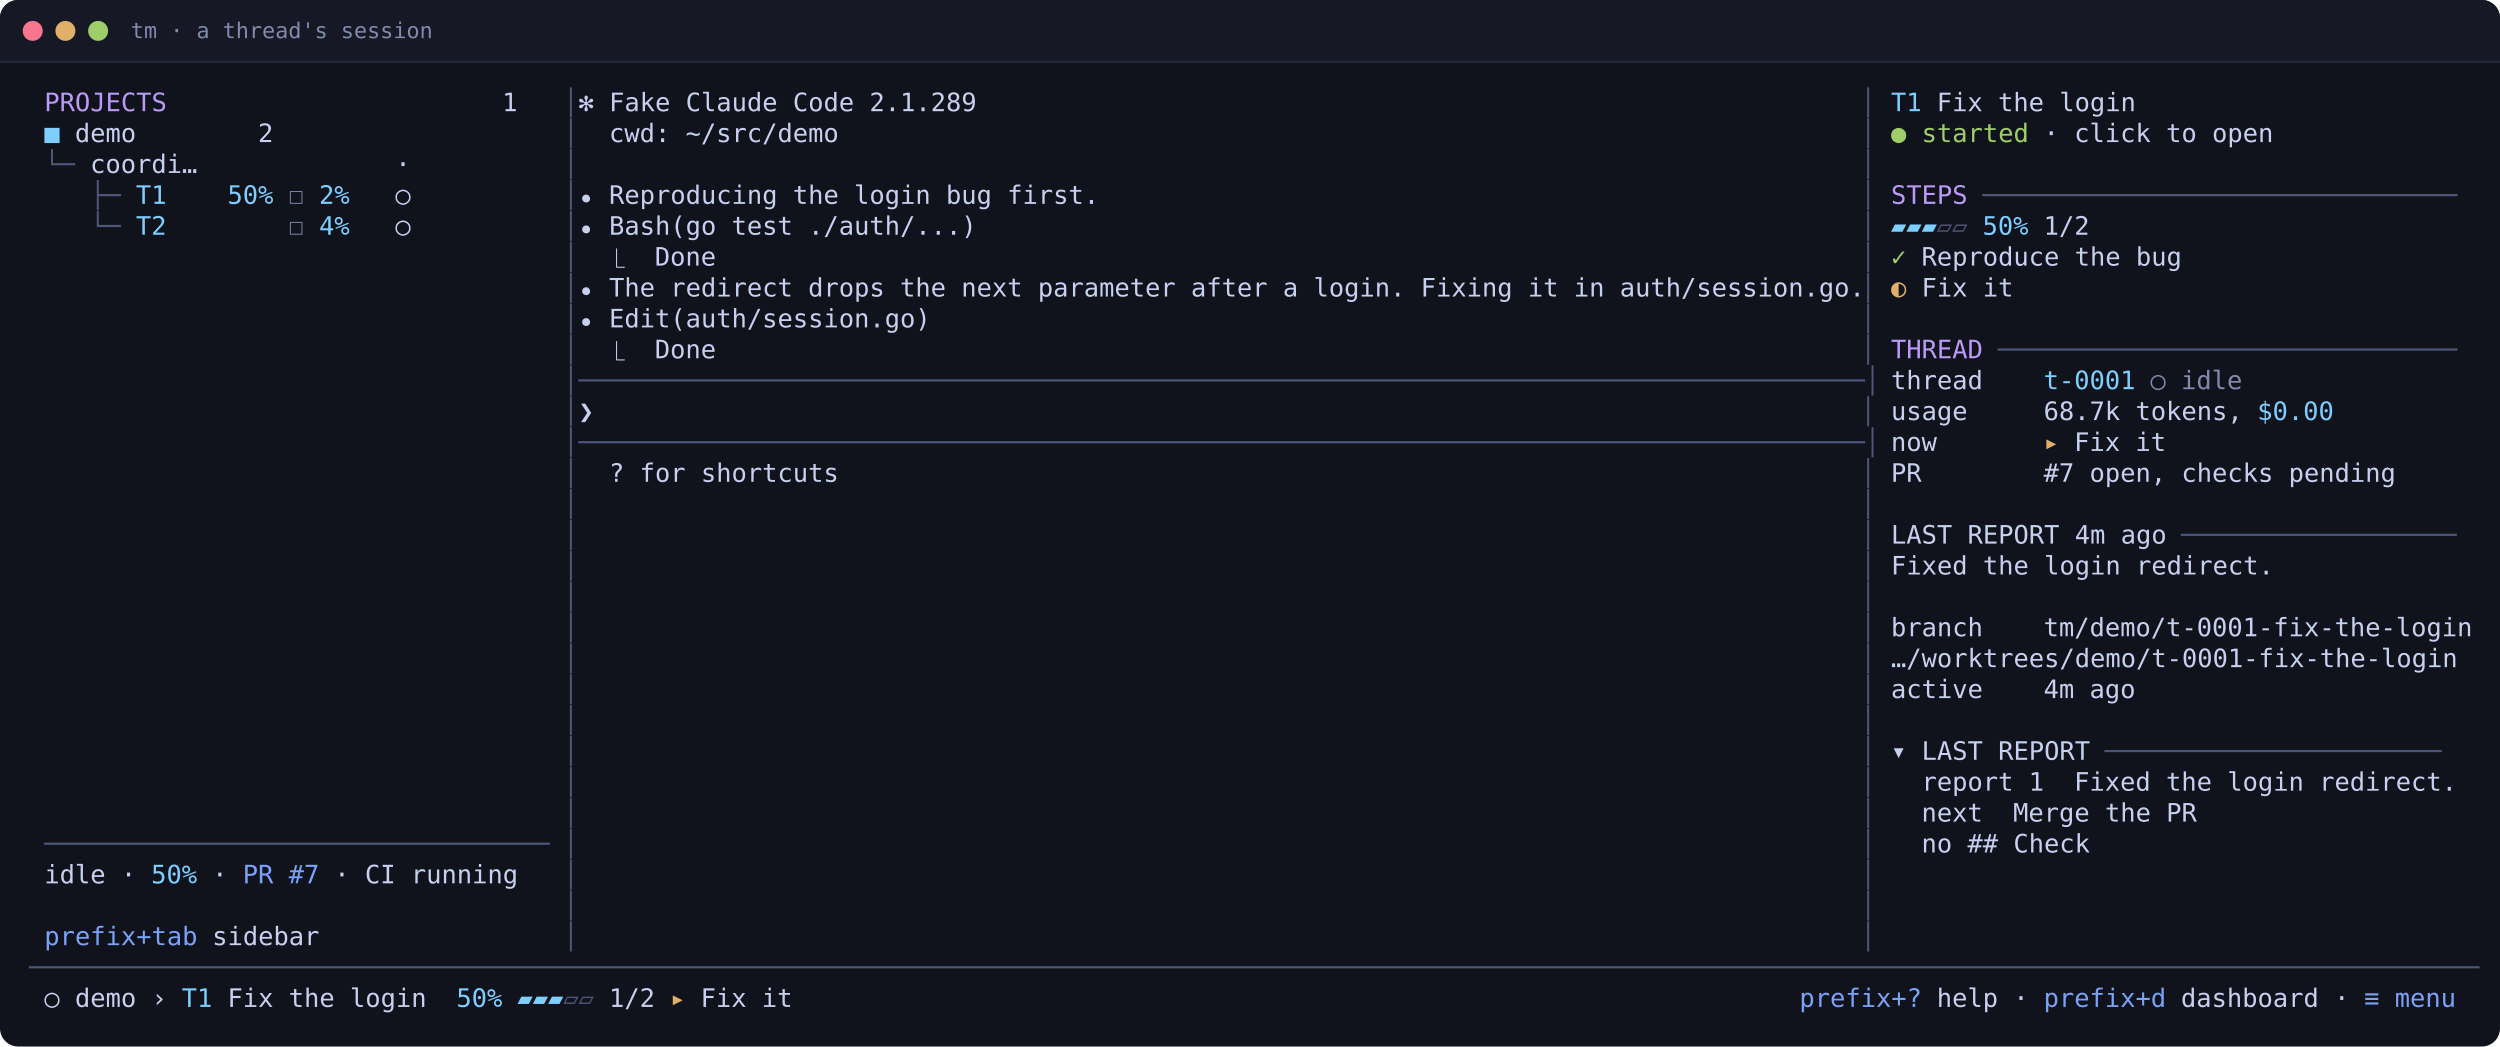
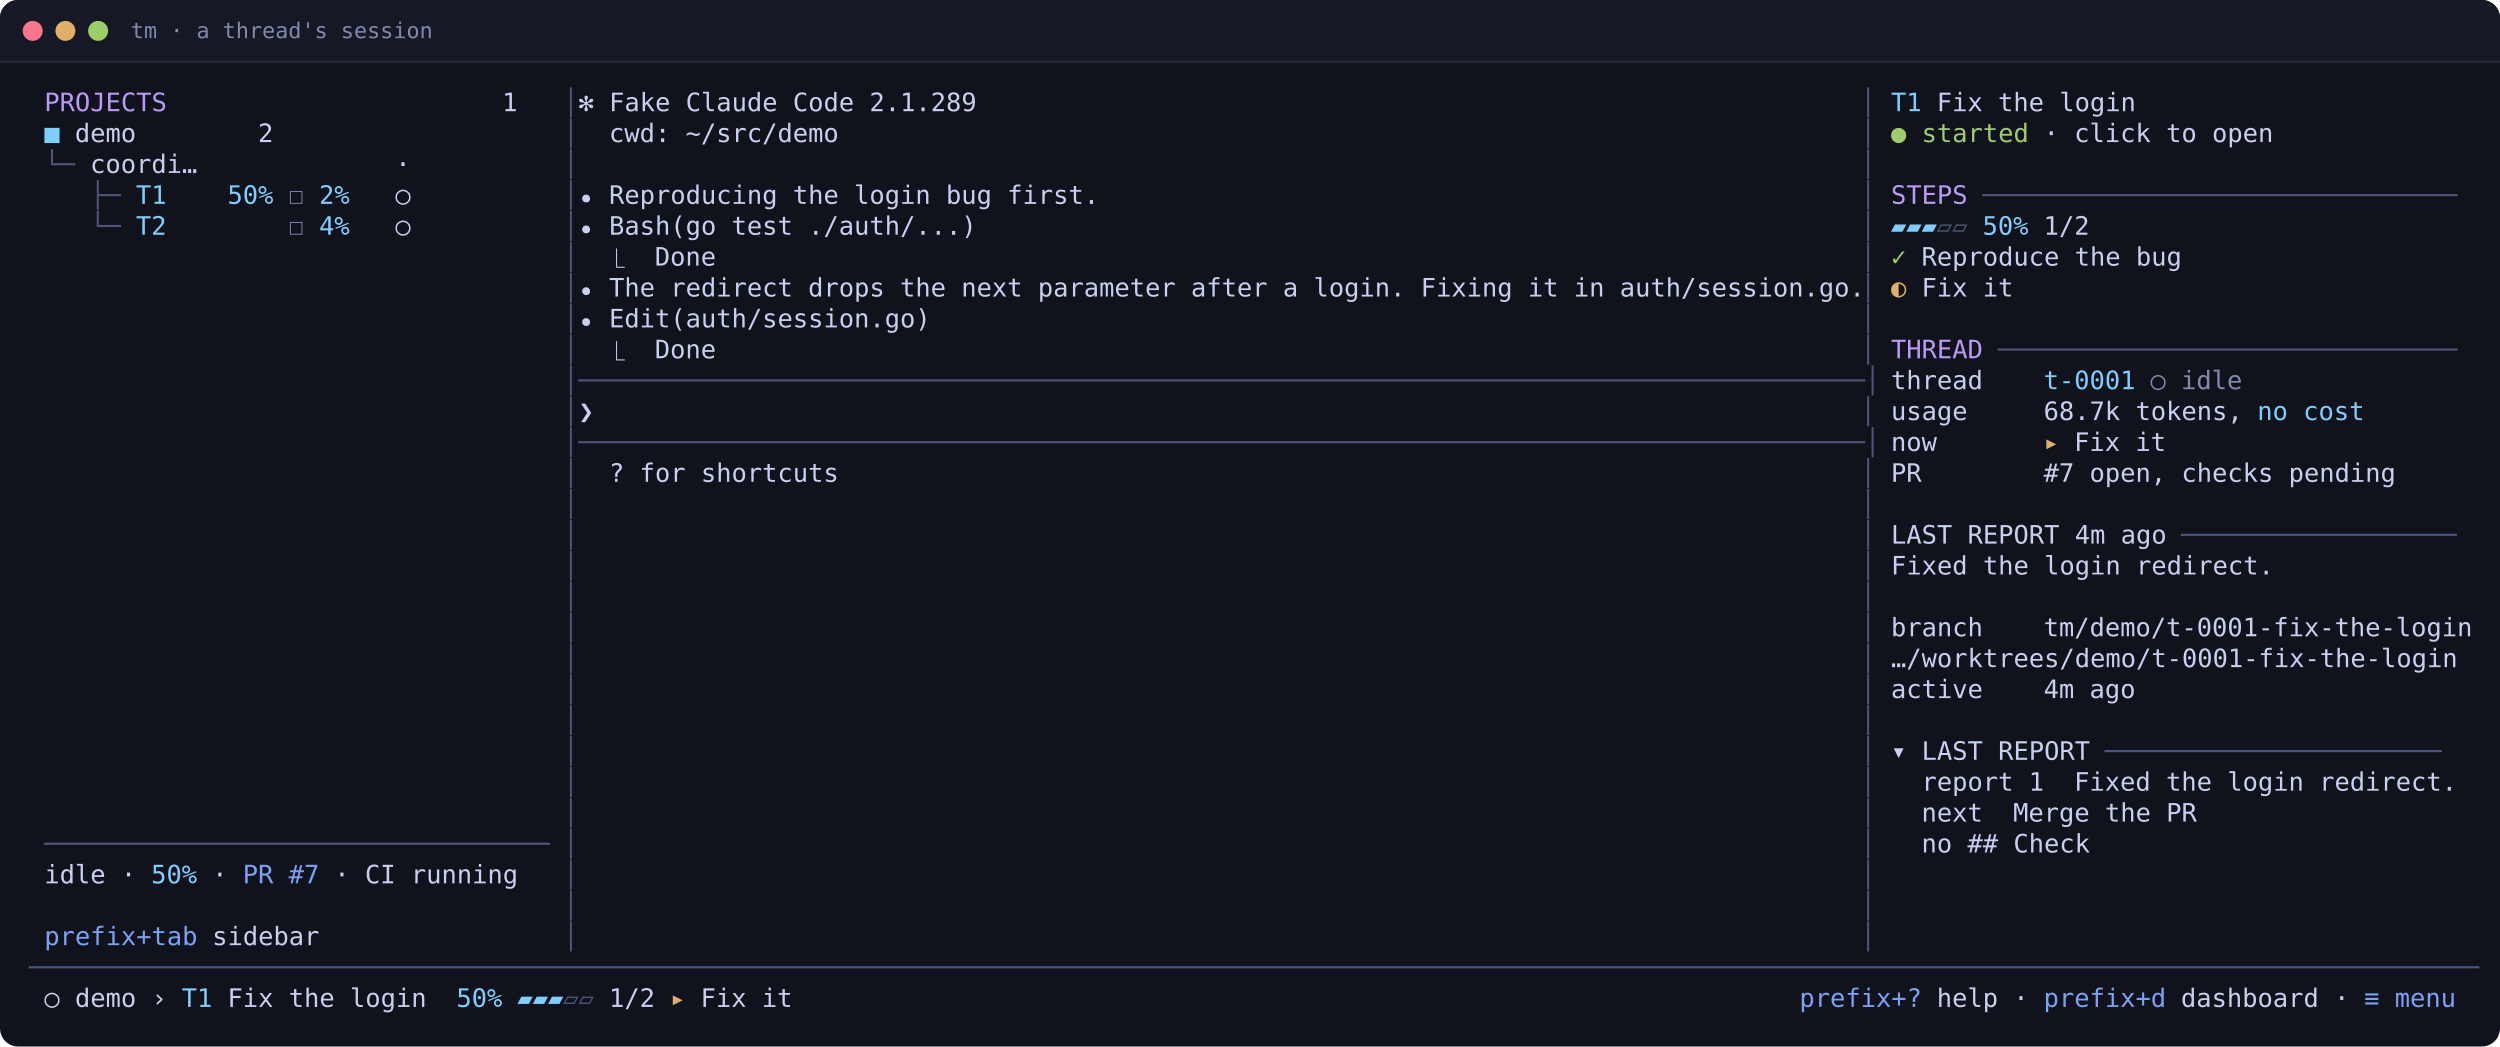
<svg xmlns="http://www.w3.org/2000/svg" width="1376" height="576" viewBox="0 0 1376 576" role="img" aria-labelledby="t">
  <style>text{font:14px ui-monospace,SFMono-Regular,Menlo,Consolas,'DejaVu Sans Mono','Liberation Mono',monospace;white-space:pre}</style>
  <rect width="1376" height="576" rx="10" fill="#11131c" />
  <rect width="1376" height="34" rx="10" fill="#161925" />
  <rect y="24" width="1376" height="10" fill="#161925" />
  <line x1="0" y1="34" x2="1376" y2="34" stroke="#262a3d" />
  <circle cx="18" cy="17" r="5.5" fill="#f7768e" />
  <circle cx="36" cy="17" r="5.5" fill="#e0af68" />
  <circle cx="54" cy="17" r="5.5" fill="#9ece6a" />
  <text x="72" y="21" fill="#8189ad" style="font-size:12px">tm · a thread's session</text>
  <text x="24.4" y="61.2" fill="#bb9af7" font-weight="700" textLength="67.2" lengthAdjust="spacingAndGlyphs">PROJECTS</text>
  <text x="276.4" y="61.2" fill="#c8d0f0">1</text>
  <text x="310.0" y="61.2" fill="#4e5578">│</text>
  <text x="318.4" y="61.2" fill="#c8d0f0" textLength="218.4" lengthAdjust="spacingAndGlyphs">✻ Fake Claude Code 2.1.289</text>
  <text x="1024.0" y="61.2" fill="#4e5578">│</text>
  <text x="1040.8" y="61.2" fill="#7dcfff" font-weight="700" textLength="16.8" lengthAdjust="spacingAndGlyphs">T1</text>
  <text x="1066.0" y="61.2" fill="#c8d0f0" textLength="109.2" lengthAdjust="spacingAndGlyphs">Fix the login</text>
  <text x="24.4" y="78.2" fill="#7dcfff">■</text>
  <text x="41.2" y="78.2" fill="#c8d0f0" textLength="33.6" lengthAdjust="spacingAndGlyphs">demo</text>
  <text x="142.0" y="78.2" fill="#c8d0f0">2</text>
  <text x="310.0" y="78.2" fill="#4e5578">│</text>
  <text x="335.2" y="78.2" fill="#c8d0f0" textLength="126.0" lengthAdjust="spacingAndGlyphs">cwd: ~/src/demo</text>
  <text x="1024.0" y="78.2" fill="#4e5578">│</text>
  <text x="1040.8" y="78.2" fill="#9ece6a" textLength="75.6" lengthAdjust="spacingAndGlyphs">● started</text>
  <text x="1124.8" y="78.2" fill="#c8d0f0" textLength="126.0" lengthAdjust="spacingAndGlyphs">· click to open</text>
  <text x="24.4" y="95.2" fill="#4e5578" textLength="16.8" lengthAdjust="spacingAndGlyphs">└─</text>
  <text x="49.6" y="95.2" fill="#c8d0f0" textLength="58.8" lengthAdjust="spacingAndGlyphs">coordi…</text>
  <text x="217.6" y="95.2" fill="#c8d0f0">·</text>
  <text x="310.0" y="95.2" fill="#4e5578">│</text>
  <text x="1024.0" y="95.2" fill="#4e5578">│</text>
  <text x="49.6" y="112.2" fill="#4e5578" textLength="16.8" lengthAdjust="spacingAndGlyphs">├─</text>
  <text x="74.8" y="112.2" fill="#7dcfff" font-weight="700" textLength="16.8" lengthAdjust="spacingAndGlyphs">T1</text>
  <text x="125.2" y="112.2" fill="#7dcfff" textLength="25.2" lengthAdjust="spacingAndGlyphs">50%</text>
  <text x="158.8" y="112.2" fill="#8189ad">☐</text>
  <text x="175.6" y="112.2" fill="#7dcfff" textLength="16.8" lengthAdjust="spacingAndGlyphs">2%</text>
  <text x="217.6" y="112.2" fill="#c8d0f0">○</text>
  <text x="310.0" y="112.2" fill="#4e5578">│</text>
  <text x="318.4" y="112.2" fill="#c8d0f0" textLength="285.6" lengthAdjust="spacingAndGlyphs">⏺ Reproducing the login bug first.</text>
  <text x="1024.0" y="112.2" fill="#4e5578">│</text>
  <text x="1040.8" y="112.2" fill="#bb9af7" font-weight="700" textLength="42.0" lengthAdjust="spacingAndGlyphs">STEPS</text>
  <text x="1091.2" y="112.2" fill="#4e5578" textLength="260.4" lengthAdjust="spacingAndGlyphs">───────────────────────────────</text>
  <text x="49.6" y="129.2" fill="#4e5578" textLength="16.8" lengthAdjust="spacingAndGlyphs">└─</text>
  <text x="74.8" y="129.2" fill="#7dcfff" font-weight="700" textLength="16.8" lengthAdjust="spacingAndGlyphs">T2</text>
  <text x="158.8" y="129.2" fill="#8189ad">☐</text>
  <text x="175.6" y="129.2" fill="#7dcfff" textLength="16.8" lengthAdjust="spacingAndGlyphs">4%</text>
  <text x="217.6" y="129.2" fill="#c8d0f0">○</text>
  <text x="310.0" y="129.2" fill="#4e5578">│</text>
  <text x="318.4" y="129.2" fill="#c8d0f0" textLength="218.4" lengthAdjust="spacingAndGlyphs">⏺ Bash(go test ./auth/...)</text>
  <text x="1024.0" y="129.2" fill="#4e5578">│</text>
  <text x="1040.8" y="129.2" fill="#7dcfff" textLength="25.2" lengthAdjust="spacingAndGlyphs">▰▰▰</text>
  <text x="1066.0" y="129.2" fill="#4e5578" textLength="16.8" lengthAdjust="spacingAndGlyphs">▱▱</text>
  <text x="1091.2" y="129.2" fill="#7dcfff" textLength="25.2" lengthAdjust="spacingAndGlyphs">50%</text>
  <text x="1124.8" y="129.2" fill="#c8d0f0" textLength="25.2" lengthAdjust="spacingAndGlyphs">1/2</text>
  <text x="310.0" y="146.2" fill="#4e5578">│</text>
  <text x="335.2" y="146.2" fill="#c8d0f0">⎿</text>
  <text x="360.4" y="146.2" fill="#c8d0f0" textLength="33.6" lengthAdjust="spacingAndGlyphs">Done</text>
  <text x="1024.0" y="146.2" fill="#4e5578">│</text>
  <text x="1040.8" y="146.2" fill="#9ece6a">✓</text>
  <text x="1057.6" y="146.2" fill="#c8d0f0" textLength="142.8" lengthAdjust="spacingAndGlyphs">Reproduce the bug</text>
  <text x="310.0" y="163.2" fill="#4e5578">│</text>
  <text x="318.4" y="163.2" fill="#c8d0f0" textLength="705.6" lengthAdjust="spacingAndGlyphs">⏺ The redirect drops the next parameter after a login. Fixing it in auth/session.go.</text>
  <text x="1024.0" y="163.2" fill="#4e5578">│</text>
  <text x="1040.8" y="163.2" fill="#e0af68">◐</text>
  <text x="1057.6" y="163.2" fill="#c8d0f0" textLength="50.4" lengthAdjust="spacingAndGlyphs">Fix it</text>
  <text x="310.0" y="180.2" fill="#4e5578">│</text>
  <text x="318.4" y="180.2" fill="#c8d0f0" textLength="193.2" lengthAdjust="spacingAndGlyphs">⏺ Edit(auth/session.go)</text>
  <text x="1024.0" y="180.2" fill="#4e5578">│</text>
  <text x="310.0" y="197.2" fill="#4e5578">│</text>
  <text x="335.2" y="197.2" fill="#c8d0f0">⎿</text>
  <text x="360.4" y="197.2" fill="#c8d0f0" textLength="33.6" lengthAdjust="spacingAndGlyphs">Done</text>
  <text x="1024.0" y="197.2" fill="#4e5578">│</text>
  <text x="1040.8" y="197.2" fill="#bb9af7" font-weight="700" textLength="50.4" lengthAdjust="spacingAndGlyphs">THREAD</text>
  <text x="1099.6" y="197.2" fill="#4e5578" textLength="252.0" lengthAdjust="spacingAndGlyphs">──────────────────────────────</text>
  <text x="310.0" y="214.2" fill="#4e5578" textLength="722.4" lengthAdjust="spacingAndGlyphs">│────────────────────────────────────────────────────────────────────────────────────│</text>
  <text x="1040.8" y="214.2" fill="#c8d0f0" textLength="50.4" lengthAdjust="spacingAndGlyphs">thread</text>
  <text x="1124.8" y="214.2" fill="#7dcfff" font-weight="700" textLength="50.4" lengthAdjust="spacingAndGlyphs">t-0001</text>
  <text x="1183.6" y="214.2" fill="#8189ad" textLength="50.4" lengthAdjust="spacingAndGlyphs">○ idle</text>
  <text x="310.0" y="231.2" fill="#4e5578">│</text>
  <text x="318.4" y="231.2" fill="#c8d0f0">❯</text>
  <text x="1024.0" y="231.2" fill="#4e5578">│</text>
  <text x="1040.8" y="231.2" fill="#c8d0f0" textLength="42.0" lengthAdjust="spacingAndGlyphs">usage</text>
  <text x="1124.8" y="231.2" fill="#c8d0f0" textLength="109.2" lengthAdjust="spacingAndGlyphs">68.7k tokens,</text>
-   <text x="1242.4" y="231.2" fill="#7dcfff" textLength="42.0" lengthAdjust="spacingAndGlyphs">$0.00</text>
+   <text x="1242.4" y="231.2" fill="#7dcfff" textLength="58.8" lengthAdjust="spacingAndGlyphs">no cost</text>
  <text x="310.0" y="248.2" fill="#4e5578" textLength="722.4" lengthAdjust="spacingAndGlyphs">│────────────────────────────────────────────────────────────────────────────────────│</text>
  <text x="1040.8" y="248.2" fill="#c8d0f0" textLength="25.2" lengthAdjust="spacingAndGlyphs">now</text>
  <text x="1124.8" y="248.2" fill="#e0af68">▸</text>
  <text x="1141.6" y="248.2" fill="#c8d0f0" textLength="50.4" lengthAdjust="spacingAndGlyphs">Fix it</text>
  <text x="310.0" y="265.2" fill="#4e5578">│</text>
  <text x="335.2" y="265.2" fill="#c8d0f0" textLength="126.0" lengthAdjust="spacingAndGlyphs">? for shortcuts</text>
  <text x="1024.0" y="265.2" fill="#4e5578">│</text>
  <text x="1040.8" y="265.2" fill="#c8d0f0" textLength="16.8" lengthAdjust="spacingAndGlyphs">PR</text>
  <text x="1124.8" y="265.2" fill="#c8d0f0" textLength="193.2" lengthAdjust="spacingAndGlyphs">#7 open, checks pending</text>
  <text x="310.0" y="282.2" fill="#4e5578">│</text>
  <text x="1024.0" y="282.2" fill="#4e5578">│</text>
  <text x="310.0" y="299.2" fill="#4e5578">│</text>
  <text x="1024.0" y="299.2" fill="#4e5578">│</text>
  <text x="1040.8" y="299.2" fill="#c8d0f0" textLength="151.2" lengthAdjust="spacingAndGlyphs">LAST REPORT 4m ago</text>
  <text x="1200.4" y="299.2" fill="#4e5578" textLength="151.2" lengthAdjust="spacingAndGlyphs">──────────────────</text>
  <text x="310.0" y="316.2" fill="#4e5578">│</text>
  <text x="1024.0" y="316.2" fill="#4e5578">│</text>
  <text x="1040.8" y="316.2" fill="#c8d0f0" textLength="210.0" lengthAdjust="spacingAndGlyphs">Fixed the login redirect.</text>
  <text x="310.0" y="333.2" fill="#4e5578">│</text>
  <text x="1024.0" y="333.2" fill="#4e5578">│</text>
  <text x="310.0" y="350.2" fill="#4e5578">│</text>
  <text x="1024.0" y="350.2" fill="#4e5578">│</text>
  <text x="1040.8" y="350.2" fill="#c8d0f0" textLength="50.4" lengthAdjust="spacingAndGlyphs">branch</text>
  <text x="1124.8" y="350.2" fill="#c8d0f0" textLength="235.2" lengthAdjust="spacingAndGlyphs">tm/demo/t-0001-fix-the-login</text>
  <text x="310.0" y="367.2" fill="#4e5578">│</text>
  <text x="1024.0" y="367.2" fill="#4e5578">│</text>
  <text x="1040.8" y="367.2" fill="#c8d0f0" textLength="310.8" lengthAdjust="spacingAndGlyphs">…/worktrees/demo/t-0001-fix-the-login</text>
  <text x="310.0" y="384.2" fill="#4e5578">│</text>
  <text x="1024.0" y="384.2" fill="#4e5578">│</text>
  <text x="1040.8" y="384.2" fill="#c8d0f0" textLength="50.4" lengthAdjust="spacingAndGlyphs">active</text>
  <text x="1124.8" y="384.2" fill="#c8d0f0" textLength="50.4" lengthAdjust="spacingAndGlyphs">4m ago</text>
  <text x="310.0" y="401.2" fill="#4e5578">│</text>
  <text x="1024.0" y="401.2" fill="#4e5578">│</text>
  <text x="310.0" y="418.2" fill="#4e5578">│</text>
  <text x="1024.0" y="418.2" fill="#4e5578">│</text>
  <text x="1040.8" y="418.2" fill="#c8d0f0" textLength="109.2" lengthAdjust="spacingAndGlyphs">▾ LAST REPORT</text>
  <text x="1158.4" y="418.2" fill="#4e5578" textLength="184.8" lengthAdjust="spacingAndGlyphs">──────────────────────</text>
  <text x="310.0" y="435.2" fill="#4e5578">│</text>
  <text x="1024.0" y="435.2" fill="#4e5578">│</text>
  <text x="1057.6" y="435.2" fill="#c8d0f0" textLength="67.2" lengthAdjust="spacingAndGlyphs">report 1</text>
  <text x="1141.6" y="435.2" fill="#c8d0f0" textLength="210.0" lengthAdjust="spacingAndGlyphs">Fixed the login redirect.</text>
  <text x="310.0" y="452.2" fill="#4e5578">│</text>
  <text x="1024.0" y="452.2" fill="#4e5578">│</text>
  <text x="1057.6" y="452.2" fill="#c8d0f0" textLength="33.6" lengthAdjust="spacingAndGlyphs">next</text>
  <text x="1108.0" y="452.2" fill="#c8d0f0" textLength="100.8" lengthAdjust="spacingAndGlyphs">Merge the PR</text>
  <text x="24.4" y="469.2" fill="#4e5578" textLength="277.2" lengthAdjust="spacingAndGlyphs">─────────────────────────────────</text>
  <text x="310.0" y="469.2" fill="#4e5578">│</text>
  <text x="1024.0" y="469.2" fill="#4e5578">│</text>
  <text x="1057.6" y="469.2" fill="#c8d0f0" textLength="92.4" lengthAdjust="spacingAndGlyphs">no ## Check</text>
  <text x="24.4" y="486.2" fill="#c8d0f0" textLength="50.4" lengthAdjust="spacingAndGlyphs">idle ·</text>
  <text x="83.2" y="486.2" fill="#7dcfff" textLength="25.2" lengthAdjust="spacingAndGlyphs">50%</text>
  <text x="116.8" y="486.2" fill="#c8d0f0">·</text>
  <text x="133.6" y="486.2" fill="#7aa2f7" textLength="42.0" lengthAdjust="spacingAndGlyphs">PR #7</text>
  <text x="184.0" y="486.2" fill="#c8d0f0" textLength="100.8" lengthAdjust="spacingAndGlyphs">· CI running</text>
  <text x="310.0" y="486.2" fill="#4e5578">│</text>
  <text x="1024.0" y="486.2" fill="#4e5578">│</text>
  <text x="310.0" y="503.2" fill="#4e5578">│</text>
  <text x="1024.0" y="503.2" fill="#4e5578">│</text>
  <text x="24.4" y="520.2" fill="#7aa2f7" textLength="84.0" lengthAdjust="spacingAndGlyphs">prefix+tab</text>
  <text x="116.8" y="520.2" fill="#c8d0f0" textLength="58.8" lengthAdjust="spacingAndGlyphs">sidebar</text>
  <text x="310.0" y="520.2" fill="#4e5578">│</text>
  <text x="1024.0" y="520.2" fill="#4e5578">│</text>
  <text x="16.0" y="537.2" fill="#4e5578" textLength="1344.0" lengthAdjust="spacingAndGlyphs">────────────────────────────────────────────────────────────────────────────────────────────────────────────────────────────────────────────────────────────────</text>
  <text x="24.4" y="554.2" fill="#c8d0f0" textLength="67.2" lengthAdjust="spacingAndGlyphs">○ demo ›</text>
  <text x="100.0" y="554.2" fill="#7dcfff" font-weight="700" textLength="16.8" lengthAdjust="spacingAndGlyphs">T1</text>
  <text x="125.2" y="554.2" fill="#c8d0f0" textLength="109.2" lengthAdjust="spacingAndGlyphs">Fix the login</text>
  <text x="251.2" y="554.2" fill="#7dcfff" textLength="25.2" lengthAdjust="spacingAndGlyphs">50%</text>
  <text x="284.8" y="554.2" fill="#7dcfff" textLength="25.2" lengthAdjust="spacingAndGlyphs">▰▰▰</text>
  <text x="310.0" y="554.2" fill="#4e5578" textLength="16.8" lengthAdjust="spacingAndGlyphs">▱▱</text>
  <text x="335.2" y="554.2" fill="#c8d0f0" textLength="25.2" lengthAdjust="spacingAndGlyphs">1/2</text>
  <text x="368.8" y="554.2" fill="#e0af68">▸</text>
  <text x="385.6" y="554.2" fill="#c8d0f0" textLength="50.4" lengthAdjust="spacingAndGlyphs">Fix it</text>
  <text x="990.4" y="554.2" fill="#7aa2f7" textLength="67.2" lengthAdjust="spacingAndGlyphs">prefix+?</text>
  <text x="1066.0" y="554.2" fill="#c8d0f0" textLength="50.4" lengthAdjust="spacingAndGlyphs">help ·</text>
  <text x="1124.8" y="554.2" fill="#7aa2f7" textLength="67.2" lengthAdjust="spacingAndGlyphs">prefix+d</text>
  <text x="1200.4" y="554.2" fill="#c8d0f0" textLength="92.4" lengthAdjust="spacingAndGlyphs">dashboard ·</text>
  <text x="1301.2" y="554.2" fill="#7aa2f7" textLength="50.4" lengthAdjust="spacingAndGlyphs">≡ menu</text>
</svg>
